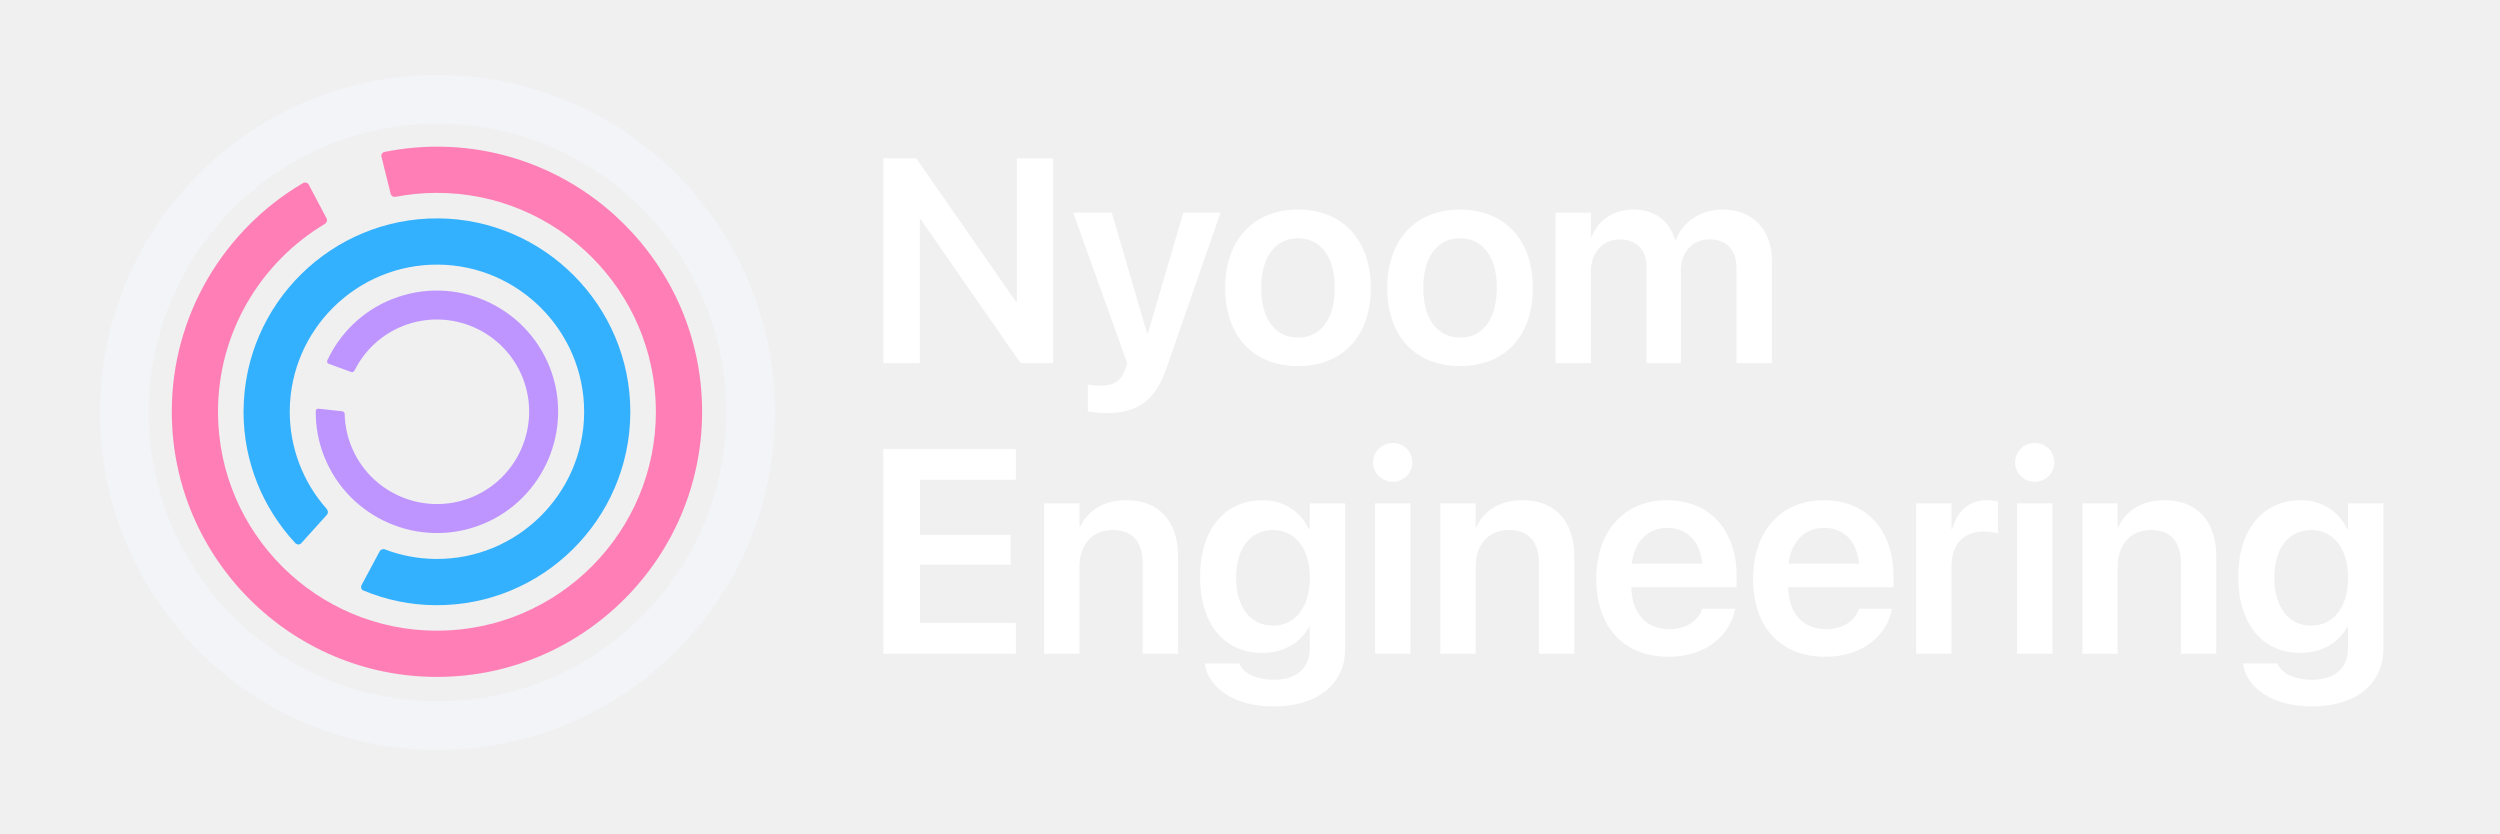
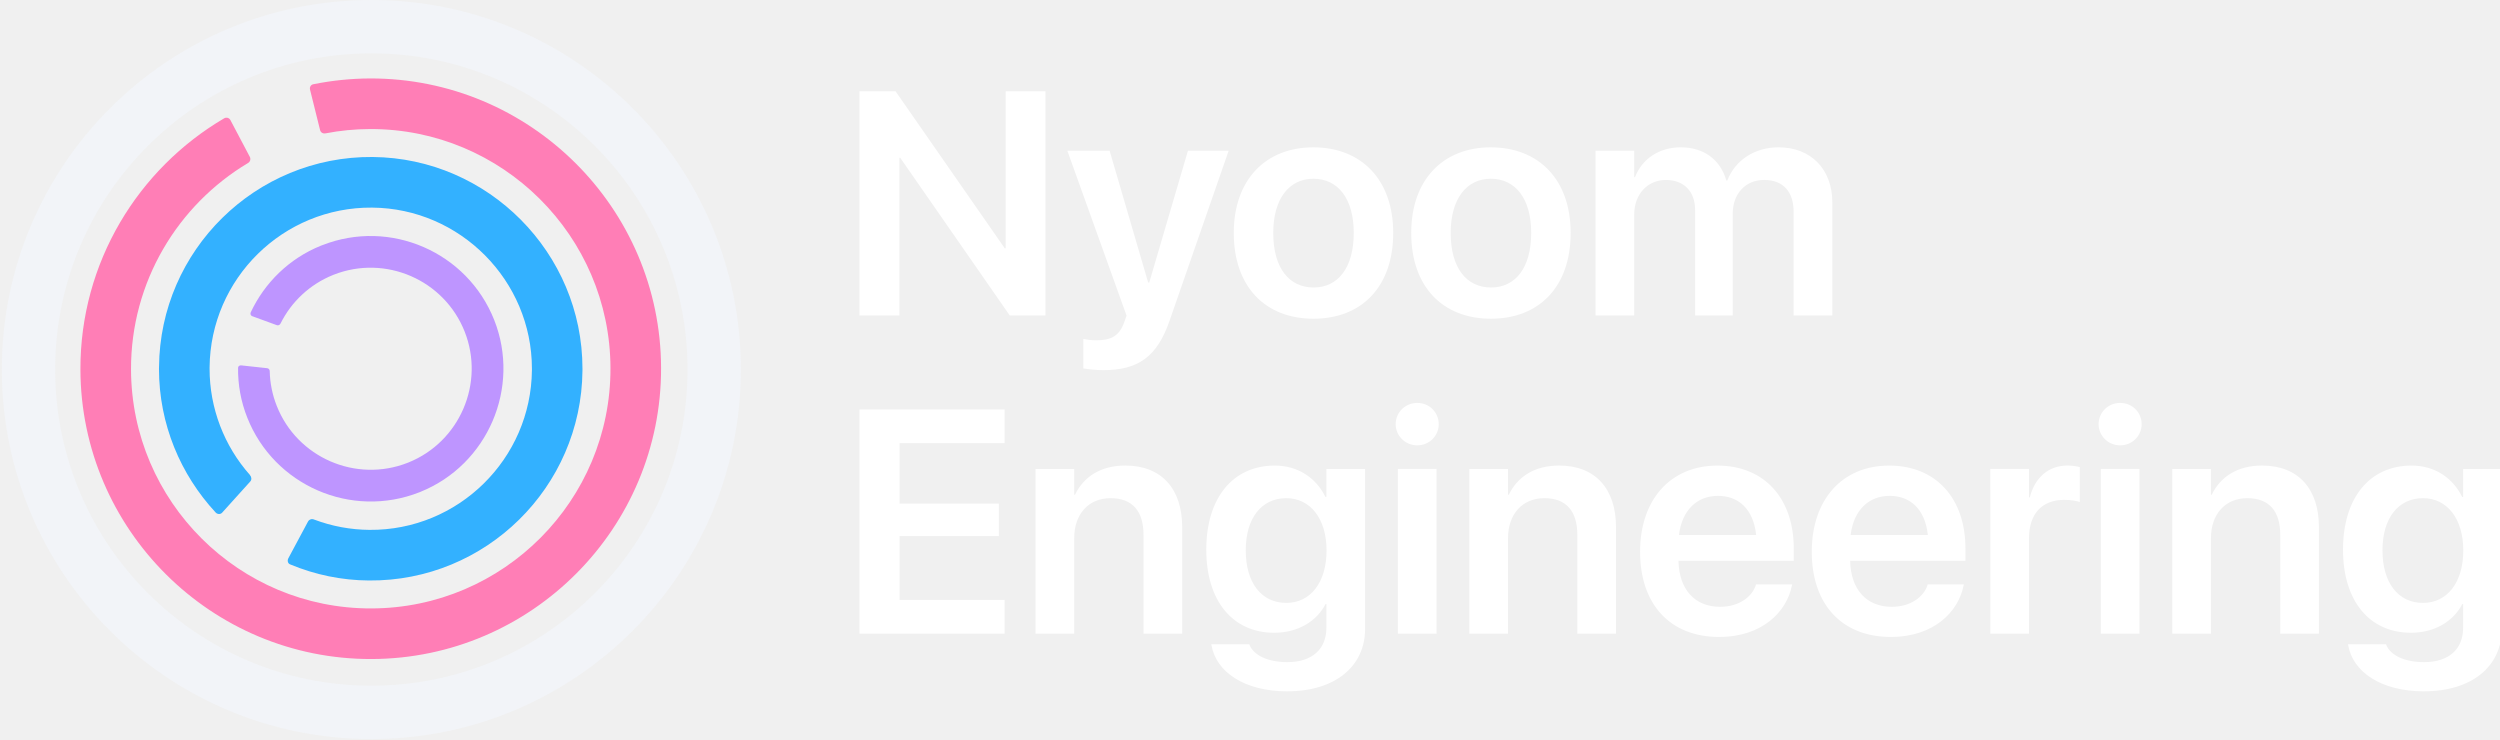
- <svg xmlns="http://www.w3.org/2000/svg" width="150" height="50" version="1.1" id="svg3">
+ <svg xmlns="http://www.w3.org/2000/svg" width="137" height="40.5" version="1.1" id="svg3">
  <defs id="defs3" />
-   <g id="text5" style="font-weight:600;font-size:17.438px;line-height:1;font-family:'SF Pro Display';-inkscape-font-specification:'SF Pro Display, Semi-Bold';fill:#ffffff;stroke-width:0;stroke-linecap:square" aria-label="NyoomEngineering">
+   <g id="text5" style="font-weight:600;font-size:17.438px;line-height:1;font-family:'SF Pro Display';-inkscape-font-specification:'SF Pro Display, Semi-Bold';fill:#ffffff;stroke-width:0;stroke-linecap:square" aria-label="NyoomEngineering" transform="translate(-5.899823,-4.499999)">
    <path d="m 53,21.787 h 2.188 v -8.642 h 0.043 l 6.003,8.642 h 1.958 V 9.5 h -2.18 v 8.608 h -0.051 L 54.975,9.5 h -1.975 z m 13.359,2.997 c 1.882,0 2.938,-0.707 3.627,-2.691 l 3.244,-9.332 h -2.231 l -2.12,7.22 h -0.06 l -2.112,-7.22 h -2.316 l 3.244,9.034 -0.128,0.366 c -0.272,0.758 -0.724,0.988 -1.533,0.988 -0.298,0 -0.545,-0.043 -0.707,-0.077 v 1.618 c 0.255,0.043 0.681,0.094 1.09,0.094 z m 11.52,-2.818 c 2.648,0 4.368,-1.763 4.368,-4.692 v -0.017 c 0,-2.912 -1.746,-4.683 -4.377,-4.683 -2.623,0 -4.359,1.788 -4.359,4.683 v 0.017 c 0,2.921 1.711,4.692 4.368,4.692 z m 0.009,-1.711 c -1.354,0 -2.214,-1.081 -2.214,-2.98 v -0.017 c 0,-1.873 0.877,-2.963 2.197,-2.963 1.345,0 2.214,1.081 2.214,2.963 v 0.017 c 0,1.89 -0.86,2.98 -2.197,2.98 z m 9.715,1.711 c 2.648,0 4.368,-1.763 4.368,-4.692 v -0.017 c 0,-2.912 -1.746,-4.683 -4.377,-4.683 -2.623,0 -4.359,1.788 -4.359,4.683 v 0.017 c 0,2.921 1.711,4.692 4.368,4.692 z m 0.009,-1.711 c -1.354,0 -2.214,-1.081 -2.214,-2.98 v -0.017 c 0,-1.873 0.877,-2.963 2.197,-2.963 1.345,0 2.214,1.081 2.214,2.963 v 0.017 c 0,1.89 -0.86,2.98 -2.197,2.98 z m 5.722,1.533 h 2.12 V 16.261 c 0,-1.098 0.715,-1.899 1.737,-1.899 0.988,0 1.601,0.63 1.601,1.643 v 5.781 h 2.061 v -5.577 c 0,-1.09 0.698,-1.848 1.72,-1.848 1.039,0 1.618,0.639 1.618,1.754 v 5.671 h 2.12 v -6.199 c 0,-1.805 -1.167,-3.014 -2.946,-3.014 -1.303,0 -2.376,0.698 -2.81,1.822 h -0.051 c -0.332,-1.158 -1.243,-1.822 -2.503,-1.822 -1.192,0 -2.12,0.647 -2.503,1.635 h -0.043 V 12.761 H 93.334 Z" id="path3" />
    <path d="m 53,39.225 h 7.953 V 37.377 h -5.756 v -3.5 h 5.441 v -1.78 h -5.441 v -3.312 h 5.756 v -1.848 h -7.953 z m 9.647,0 H 64.767 V 33.988 c 0,-1.303 0.775,-2.188 1.992,-2.188 1.209,0 1.805,0.724 1.805,2.009 v 5.415 h 2.12 V 33.384 c 0,-2.095 -1.132,-3.372 -3.116,-3.372 -1.371,0 -2.29,0.63 -2.759,1.601 h -0.043 v -1.413 h -2.12 z m 13.802,3.159 c 2.614,0 4.257,-1.371 4.257,-3.414 v -8.77 h -2.12 v 1.533 h -0.051 c -0.511,-1.039 -1.499,-1.72 -2.776,-1.72 -2.282,0 -3.755,1.754 -3.755,4.606 v 0.009 c 0,2.81 1.456,4.547 3.721,4.547 1.294,0 2.316,-0.613 2.818,-1.575 h 0.043 v 1.303 c 0,1.149 -0.758,1.882 -2.137,1.882 -1.107,0 -1.831,-0.392 -2.061,-0.911 l -0.026,-0.068 H 72.277 l 0.017,0.077 c 0.255,1.413 1.763,2.503 4.155,2.503 z m -0.06,-4.845 c -1.362,0 -2.222,-1.098 -2.222,-2.878 v -0.009 c 0,-1.754 0.86,-2.852 2.222,-2.852 1.311,0 2.205,1.115 2.205,2.861 v 0.009 c 0,1.754 -0.886,2.869 -2.205,2.869 z m 7.178,-8.634 c 0.664,0 1.175,-0.528 1.175,-1.158 0,-0.647 -0.511,-1.167 -1.175,-1.167 -0.664,0 -1.184,0.519 -1.184,1.167 0,0.63 0.519,1.158 1.184,1.158 z m -1.064,10.32 h 2.12 v -9.026 h -2.12 z m 3.917,0 h 2.12 V 33.988 c 0,-1.303 0.775,-2.188 1.992,-2.188 1.209,0 1.805,0.724 1.805,2.009 v 5.415 h 2.12 V 33.384 c 0,-2.095 -1.132,-3.372 -3.116,-3.372 -1.371,0 -2.29,0.63 -2.759,1.601 h -0.043 v -1.413 h -2.12 z m 13.7,0.179 c 2.359,0 3.687,-1.396 3.968,-2.784 l 0.025,-0.094 h -1.984 l -0.017,0.06 c -0.204,0.605 -0.894,1.167 -1.95,1.167 -1.379,0 -2.248,-0.937 -2.282,-2.52 h 6.318 v -0.681 c 0,-2.725 -1.601,-4.538 -4.181,-4.538 -2.58,0 -4.24,1.873 -4.24,4.717 v 0.009 c 0,2.869 1.635,4.666 4.342,4.666 z m -0.077,-7.731 c 1.124,0 1.941,0.715 2.095,2.146 h -4.232 c 0.17,-1.388 1.013,-2.146 2.137,-2.146 z m 9.485,7.731 c 2.359,0 3.687,-1.396 3.968,-2.784 l 0.025,-0.094 h -1.984 l -0.017,0.06 c -0.204,0.605 -0.894,1.167 -1.95,1.167 -1.379,0 -2.248,-0.937 -2.282,-2.52 h 6.318 v -0.681 c 0,-2.725 -1.601,-4.538 -4.181,-4.538 -2.58,0 -4.24,1.873 -4.24,4.717 v 0.009 c 0,2.869 1.635,4.666 4.342,4.666 z m -0.077,-7.731 c 1.124,0 1.941,0.715 2.095,2.146 h -4.232 c 0.17,-1.388 1.013,-2.146 2.137,-2.146 z m 5.518,7.552 h 2.12 V 33.988 c 0,-1.337 0.724,-2.095 1.924,-2.095 0.358,0 0.681,0.051 0.86,0.119 v -1.916 c -0.162,-0.043 -0.409,-0.085 -0.673,-0.085 -1.039,0 -1.788,0.656 -2.069,1.746 h -0.043 v -1.558 h -2.12 z m 7.118,-10.32 c 0.664,0 1.175,-0.528 1.175,-1.158 0,-0.647 -0.511,-1.167 -1.175,-1.167 -0.664,0 -1.184,0.519 -1.184,1.167 0,0.63 0.519,1.158 1.184,1.158 z m -1.064,10.32 h 2.12 v -9.026 h -2.12 z m 3.917,0 h 2.12 V 33.988 c 0,-1.303 0.775,-2.188 1.992,-2.188 1.209,0 1.805,0.724 1.805,2.009 v 5.415 h 2.12 V 33.384 c 0,-2.095 -1.132,-3.372 -3.116,-3.372 -1.371,0 -2.29,0.63 -2.759,1.601 h -0.043 v -1.413 h -2.12 z m 13.802,3.159 c 2.614,0 4.257,-1.371 4.257,-3.414 v -8.77 h -2.12 v 1.533 h -0.051 c -0.511,-1.039 -1.499,-1.72 -2.776,-1.72 -2.282,0 -3.755,1.754 -3.755,4.606 v 0.009 c 0,2.81 1.456,4.547 3.721,4.547 1.294,0 2.316,-0.613 2.818,-1.575 h 0.043 v 1.303 c 0,1.149 -0.758,1.882 -2.137,1.882 -1.107,0 -1.831,-0.392 -2.061,-0.911 l -0.026,-0.068 h -2.086 l 0.017,0.077 c 0.255,1.413 1.763,2.503 4.155,2.503 z m -0.06,-4.845 c -1.362,0 -2.222,-1.098 -2.222,-2.878 v -0.009 c 0,-1.754 0.86,-2.852 2.222,-2.852 1.311,0 2.205,1.115 2.205,2.861 v 0.009 c 0,1.754 -0.886,2.869 -2.205,2.869 z" id="path4" />
  </g>
-   <circle style="fill:none;fill-opacity:1;stroke:#f2f4f8;stroke-width:2.924;stroke-linecap:square;stroke-dasharray:none;stroke-opacity:1" id="path8" cx="26.25" cy="24.75" r="18.788" />
-   <path d="m 18.194,10.978 c -4.727,2.77 -7.903,7.91 -7.887,13.774 0.027,8.77 7.18,15.887 15.953,15.863 8.773,-0.023 15.89,-7.18 15.867,-15.953 -0.023,-8.77 -7.183,-15.887 -15.953,-15.863 -1.047,0.005 -2.091,0.112 -3.117,0.32 -0.129,0.031 -0.2,0.164 -0.168,0.29 l 0.55,2.214 c 0.029,0.131 0.159,0.214 0.29,0.184 v 0.003 c 0.808,-0.157 1.63,-0.236 2.453,-0.238 7.242,-0.02 13.152,5.856 13.172,13.098 0.02,7.246 -5.86,13.156 -13.102,13.172 -7.242,0.023 -13.152,-5.856 -13.172,-13.098 -0.011,-4.797 2.563,-9.008 6.407,-11.308 0.117,-0.064 0.165,-0.208 0.109,-0.329 l -1.07,-2.027 c -0.064,-0.12 -0.212,-0.165 -0.332,-0.102" id="path1" style="fill:#ff7eb6;fill-opacity:1" />
-   <path d="m 22.78,33.08 -1.082,2.02 c -0.063,0.12 -0.028,0.28 0.101,0.328 a 11.38,11.38 0 0 0 4.32,0.883 c 6.399,0.054 11.645,-5.11 11.7,-11.508 v -0.098 c 0,-6.344 -5.16,-11.547 -11.504,-11.602 -6.399,-0.05 -11.649,5.11 -11.7,11.508 l -0.003,0.098 c 0,3.031 1.18,5.797 3.101,7.871 0.09,0.102 0.246,0.121 0.348,0.027 l 1.554,-1.722 c 0.09,-0.102 0.07,-0.254 -0.015,-0.344 l 0.004,-0.004 a 8.77,8.77 0 0 1 -2.219,-5.828 v -0.074 c 0.043,-4.871 4.035,-8.797 8.906,-8.758 4.828,0.039 8.758,4 8.758,8.828 v 0.078 c -0.043,4.867 -4.039,8.797 -8.906,8.754 a 8.775,8.775 0 0 1 -3.031,-0.566 0.257,0.257 0 0 0 -0.332,0.109" id="path2" style="fill:#33b1ff;fill-opacity:1" />
-   <path d="m 20.541,24.677 -1.428,-0.155 c -0.085,-0.009 -0.169,0.05 -0.167,0.136 a 7.135,7.135 0 0 0 0.501,2.719 c 1.472,3.733 5.706,5.57 9.438,4.099 l 0.057,-0.023 C 32.63,29.963 34.443,25.741 32.985,22.04 31.511,18.308 27.278,16.468 23.547,17.941 l -0.058,0.021 c -1.762,0.712 -3.093,2.048 -3.847,3.651 -0.038,0.076 -0.013,0.171 0.066,0.209 l 1.366,0.499 c 0.08,0.028 0.164,-0.019 0.196,-0.09 l 0.002,0.002 a 5.499,5.499 0 0 1 2.867,-2.659 l 0.043,-0.018 c 2.842,-1.119 6.062,0.279 7.183,3.12 1.111,2.816 -0.268,6.031 -3.075,7.165 l -0.045,0.018 c -2.839,1.118 -6.063,-0.282 -7.181,-3.121 A 5.502,5.502 0 0 1 20.681,24.845 0.161,0.161 0 0 0 20.54,24.677" id="path9" style="fill:#be95ff;fill-opacity:1;stroke-width:1" />
+   <circle style="fill:none;fill-opacity:1;stroke:#f2f4f8;stroke-width:2.924;stroke-linecap:square;stroke-dasharray:none;stroke-opacity:1" id="path8" cx="20.35" cy="20.25" r="18.788" />
+   <path d="m 12.294,6.478 c -4.727,2.77 -7.903,7.91 -7.887,13.774 0.027,8.77 7.18,15.887 15.953,15.863 8.773,-0.023 15.89,-7.18 15.867,-15.953 -0.023,-8.77 -7.183,-15.887 -15.953,-15.863 -1.047,0.005 -2.091,0.112 -3.117,0.32 -0.129,0.031 -0.2,0.164 -0.168,0.29 l 0.55,2.214 c 0.029,0.131 0.159,0.214 0.29,0.184 v 0.003 c 0.808,-0.157 1.63,-0.236 2.453,-0.238 7.242,-0.02 13.152,5.856 13.172,13.098 0.02,7.246 -5.86,13.156 -13.102,13.172 -7.242,0.023 -13.152,-5.856 -13.172,-13.098 -0.011,-4.797 2.563,-9.008 6.407,-11.308 0.117,-0.064 0.165,-0.208 0.109,-0.329 l -1.07,-2.027 c -0.064,-0.12 -0.212,-0.165 -0.332,-0.102" id="path1" style="fill:#ff7eb6;fill-opacity:1" />
+   <path d="m 16.88,28.58 -1.082,2.02 c -0.063,0.12 -0.028,0.28 0.101,0.328 a 11.38,11.38 0 0 0 4.32,0.883 c 6.399,0.054 11.645,-5.11 11.7,-11.508 v -0.098 c 0,-6.344 -5.16,-11.547 -11.504,-11.602 -6.399,-0.05 -11.649,5.11 -11.7,11.508 l -0.003,0.098 c 0,3.031 1.18,5.797 3.101,7.871 0.09,0.102 0.246,0.121 0.348,0.027 l 1.554,-1.722 c 0.09,-0.102 0.07,-0.254 -0.015,-0.344 l 0.004,-0.004 a 8.77,8.77 0 0 1 -2.219,-5.828 v -0.074 c 0.043,-4.871 4.035,-8.797 8.906,-8.758 4.828,0.039 8.758,4 8.758,8.828 v 0.078 c -0.043,4.867 -4.039,8.797 -8.906,8.754 a 8.775,8.775 0 0 1 -3.031,-0.566 0.257,0.257 0 0 0 -0.332,0.109" id="path2" style="fill:#33b1ff;fill-opacity:1" />
+   <path d="m 14.641,20.177 -1.428,-0.155 c -0.085,-0.009 -0.169,0.05 -0.167,0.136 a 7.135,7.135 0 0 0 0.501,2.719 c 1.472,3.733 5.706,5.57 9.438,4.099 l 0.057,-0.023 c 3.688,-1.49 5.501,-5.712 4.043,-9.413 -1.474,-3.732 -5.707,-5.572 -9.438,-4.099 l -0.058,0.021 c -1.762,0.712 -3.093,2.048 -3.847,3.651 -0.038,0.076 -0.013,0.171 0.066,0.209 l 1.366,0.499 c 0.08,0.028 0.164,-0.019 0.196,-0.09 l 0.002,0.002 a 5.499,5.499 0 0 1 2.867,-2.659 l 0.043,-0.018 c 2.842,-1.119 6.062,0.279 7.183,3.12 1.111,2.816 -0.268,6.031 -3.075,7.165 l -0.045,0.018 c -2.839,1.118 -6.063,-0.282 -7.181,-3.121 a 5.502,5.502 0 0 1 -0.383,-1.895 0.161,0.161 0 0 0 -0.141,-0.167" id="path9" style="fill:#be95ff;fill-opacity:1;stroke-width:1" />
</svg>
